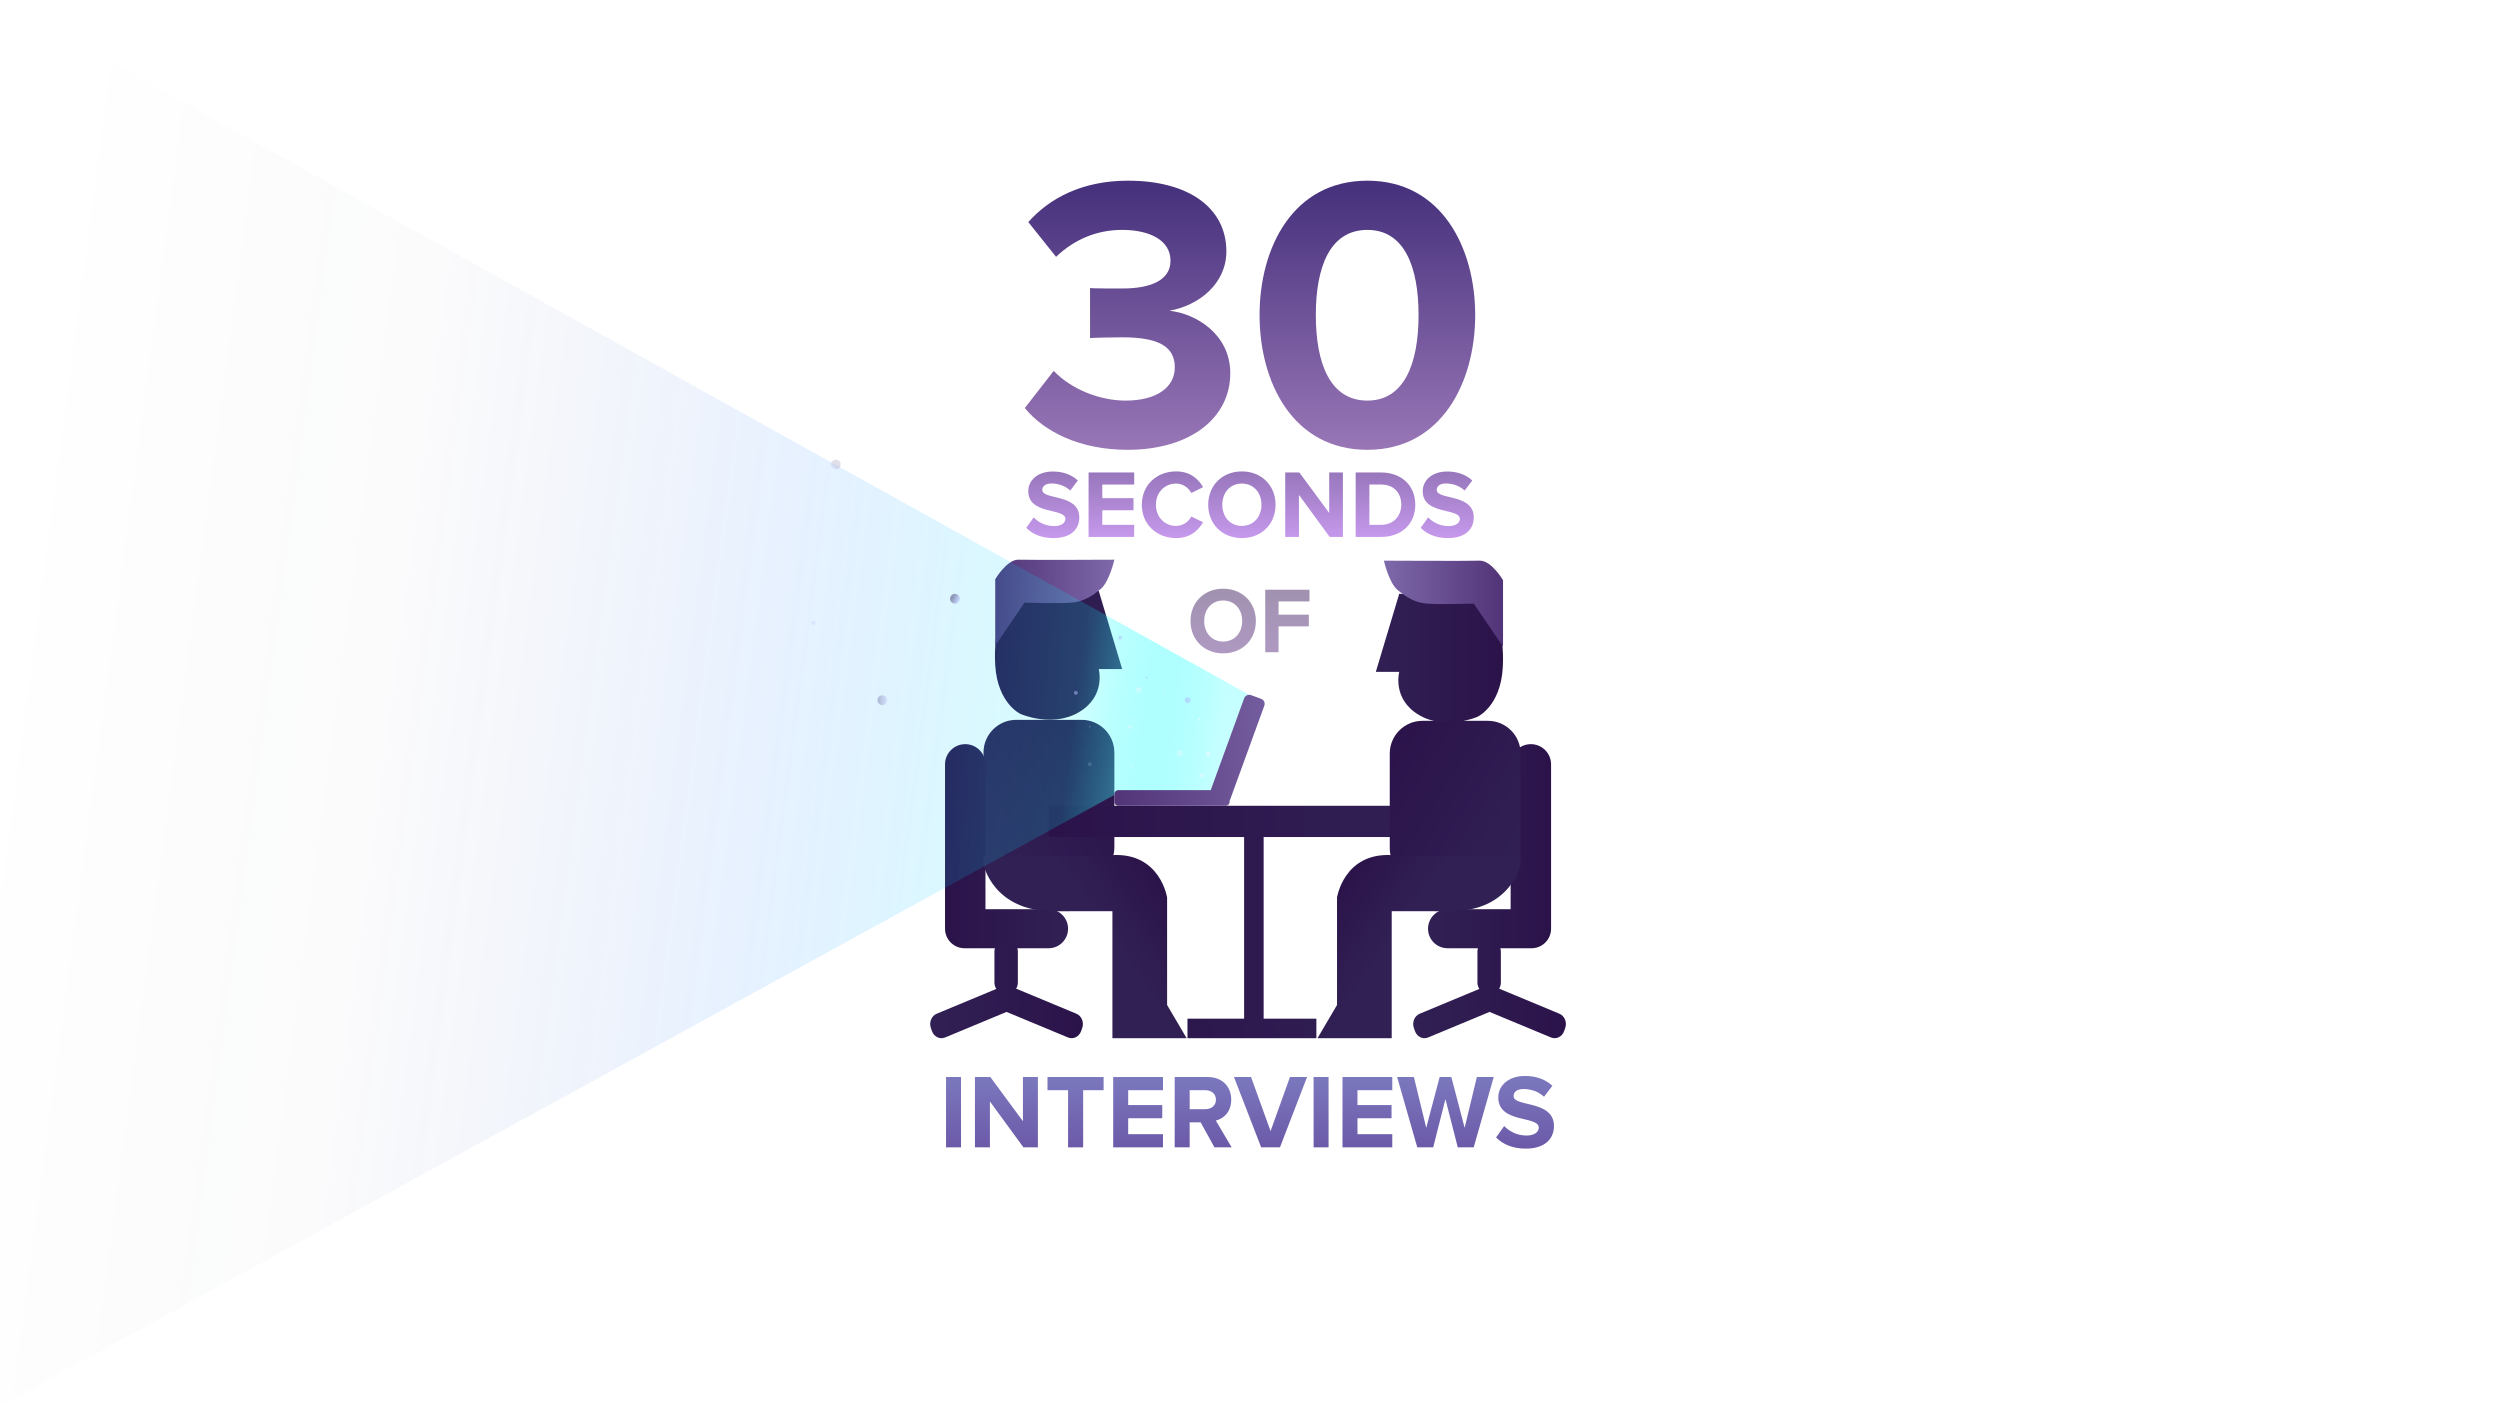
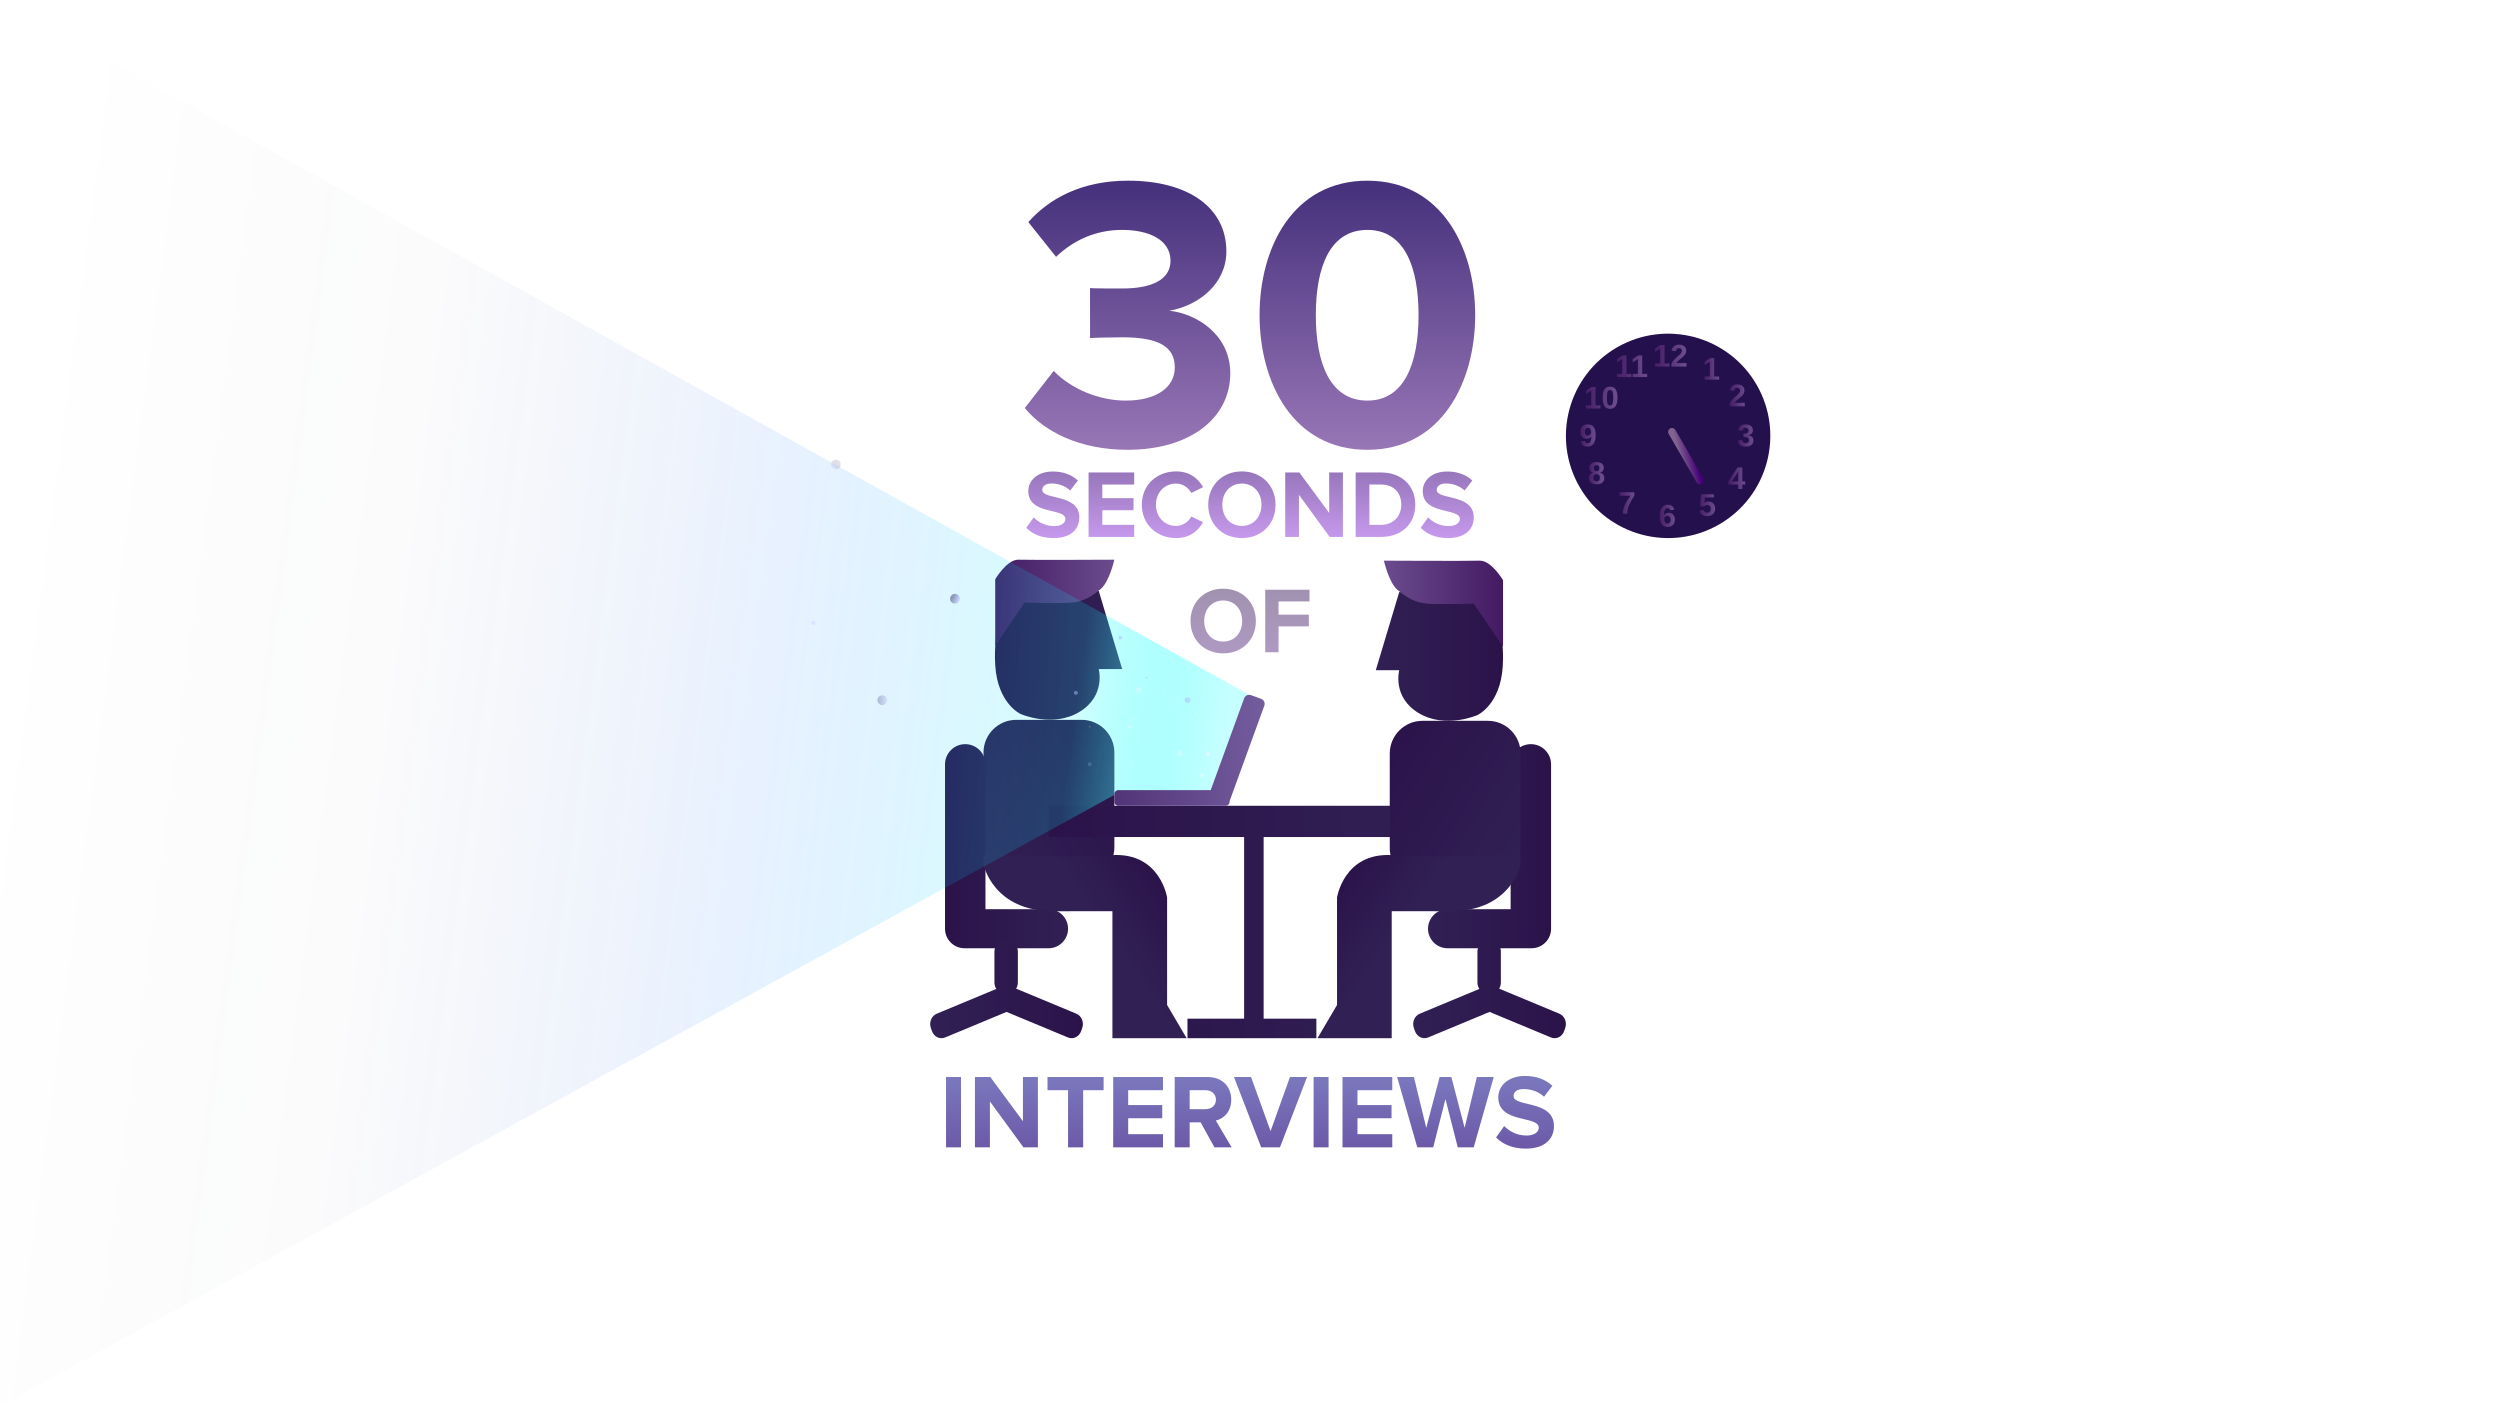
<svg xmlns="http://www.w3.org/2000/svg" width="100%" height="100%" viewBox="0 0 1280 720" version="1.1" xml:space="preserve" style="fill-rule:evenodd;clip-rule:evenodd;stroke-linejoin:round;stroke-miterlimit:1.414;">
  <g>
    <path d="M577.3,230.306c32,0 52.6,-16.2 52.6,-39.2c0,-20 -17.6,-30.6 -31.2,-32c14.8,-2.6 29.2,-13.6 29.2,-30.4c0,-22.2 -19.2,-36.2 -50.4,-36.2c-23.4,0 -40.2,9 -51,21.2l14.2,17.8c9.4,-9 21,-13.8 33.8,-13.8c14,0 24.8,5.2 24.8,15.8c0,9.8 -9.8,14.2 -24.6,14.2c-5,0 -14.2,0 -16.6,-0.2l0,25.6c2,-0.2 11,-0.4 16.6,-0.4c18.6,0 26.8,4.8 26.8,15.4c0,10 -9,17 -25.2,17c-13,0 -27.6,-5.6 -36.8,-15.2l-14.8,19c9.8,12 28,21.4 52.6,21.4Z" style="fill:url(#_Linear1);fill-rule:nonzero;" />
    <path d="M700.1,230.306c38,0 55.2,-34.6 55.2,-69c0,-34.4 -17.2,-68.8 -55.2,-68.8c-38.2,0 -55.2,34.4 -55.2,68.8c0,34.4 17,69 55.2,69Zm0,-25.2c-19.2,0 -26.4,-19.2 -26.4,-43.8c0,-24.6 7.2,-43.6 26.4,-43.6c19,0 26.2,19 26.2,43.6c0,24.6 -7.2,43.8 -26.2,43.8Z" style="fill:url(#_Linear2);fill-rule:nonzero;" />
  </g>
  <g>
    <path d="M626.248,334.527c9.696,0 16.752,-6.912 16.752,-16.56c0,-9.648 -7.056,-16.56 -16.752,-16.56c-9.648,0 -16.704,6.912 -16.704,16.56c0,9.648 7.056,16.56 16.704,16.56Zm0,-6.048c-5.904,0 -9.696,-4.56 -9.696,-10.512c0,-6 3.792,-10.512 9.696,-10.512c5.904,0 9.744,4.512 9.744,10.512c0,5.952 -3.84,10.512 -9.744,10.512Z" style="fill:url(#_Linear3);fill-rule:nonzero;" />
    <path d="M654.616,333.951l0,-13.248l15.504,0l0,-6l-15.504,0l0,-6.768l15.84,0l0,-6l-22.656,0l0,32.016l6.816,0Z" style="fill:url(#_Linear4);fill-rule:nonzero;" />
  </g>
  <g>
    <path d="M539.392,275.5c8.906,0 13.21,-4.552 13.21,-10.588c0,-12.319 -18.949,-8.806 -18.949,-14.051c0,-1.979 1.682,-3.315 4.7,-3.315c3.364,0 6.927,1.138 9.598,3.612l3.909,-5.145c-3.266,-3.018 -7.619,-4.601 -12.864,-4.601c-7.767,0 -12.517,4.551 -12.517,10.043c0,12.418 18.999,8.411 18.999,14.249c0,1.88 -1.881,3.661 -5.74,3.661c-4.551,0 -8.163,-2.028 -10.488,-4.453l-3.81,5.344c3.067,3.117 7.619,5.244 13.952,5.244Z" style="fill:url(#_Linear5);fill-rule:nonzero;" />
    <path d="M580.704,274.906l0,-6.184l-16.327,0l0,-7.471l15.981,0l0,-6.184l-15.981,0l0,-6.976l16.327,0l0,-6.185l-23.352,0l0,33l23.352,0Z" style="fill:url(#_Linear6);fill-rule:nonzero;" />
    <path d="M602.176,275.5c7.273,0 11.429,-4.007 13.804,-8.114l-6.036,-2.919c-1.386,2.721 -4.354,4.799 -7.768,4.799c-5.986,0 -10.34,-4.601 -10.34,-10.835c0,-6.234 4.354,-10.835 10.34,-10.835c3.414,0 6.382,2.127 7.768,4.799l6.036,-2.968c-2.326,-4.107 -6.531,-8.065 -13.804,-8.065c-9.895,0 -17.564,6.927 -17.564,17.069c0,10.142 7.669,17.069 17.564,17.069Z" style="fill:url(#_Linear7);fill-rule:nonzero;" />
    <path d="M635.819,275.5c9.994,0 17.267,-7.124 17.267,-17.069c0,-9.944 -7.273,-17.069 -17.267,-17.069c-9.944,0 -17.217,7.125 -17.217,17.069c0,9.945 7.273,17.069 17.217,17.069Zm0,-6.234c-6.085,0 -9.994,-4.7 -9.994,-10.835c0,-6.184 3.909,-10.835 9.994,-10.835c6.086,0 10.044,4.651 10.044,10.835c0,6.135 -3.958,10.835 -10.044,10.835Z" style="fill:url(#_Linear8);fill-rule:nonzero;" />
    <path d="M687.57,274.906l0,-33l-7.025,0l0,20.73l-15.288,-20.73l-7.223,0l0,33l7.025,0l0,-21.521l15.733,21.521l6.778,0Z" style="fill:url(#_Linear9);fill-rule:nonzero;" />
    <path d="M707.113,274.906c10.341,0 17.514,-6.53 17.514,-16.475c0,-9.944 -7.173,-16.525 -17.514,-16.525l-13.012,0l0,33l13.012,0Zm0,-6.184l-5.986,0l0,-20.631l5.986,0c6.778,0 10.341,4.502 10.341,10.34c0,5.591 -3.81,10.291 -10.341,10.291Z" style="fill:url(#_Linear10);fill-rule:nonzero;" />
    <path d="M741.35,275.5c8.906,0 13.21,-4.552 13.21,-10.588c0,-12.319 -18.949,-8.806 -18.949,-14.051c0,-1.979 1.682,-3.315 4.7,-3.315c3.364,0 6.927,1.138 9.598,3.612l3.909,-5.145c-3.266,-3.018 -7.619,-4.601 -12.864,-4.601c-7.767,0 -12.517,4.551 -12.517,10.043c0,12.418 18.999,8.411 18.999,14.249c0,1.88 -1.881,3.661 -5.74,3.661c-4.551,0 -8.163,-2.028 -10.488,-4.453l-3.81,5.344c3.068,3.117 7.619,5.244 13.952,5.244Z" style="fill:url(#_Linear11);fill-rule:nonzero;" />
  </g>
  <g>
    <rect x="484.372" y="551.427" width="7.668" height="36.018" style="fill:url(#_Linear12);fill-rule:nonzero;" />
    <path d="M531.406,587.445l0,-36.018l-7.668,0l0,22.626l-16.686,-22.626l-7.884,0l0,36.018l7.668,0l0,-23.49l17.172,23.49l7.398,0Z" style="fill:url(#_Linear13);fill-rule:nonzero;" />
    <path d="M554.572,587.445l0,-29.268l10.476,0l0,-6.75l-28.728,0l0,6.75l10.53,0l0,29.268l7.722,0Z" style="fill:url(#_Linear14);fill-rule:nonzero;" />
    <path d="M595.45,587.445l0,-6.75l-17.82,0l0,-8.154l17.442,0l0,-6.75l-17.442,0l0,-7.614l17.82,0l0,-6.75l-25.488,0l0,36.018l25.488,0Z" style="fill:url(#_Linear15);fill-rule:nonzero;" />
    <path d="M630.604,587.445l-8.1,-13.716c3.888,-0.918 7.884,-4.32 7.884,-10.692c0,-6.696 -4.59,-11.61 -12.096,-11.61l-16.848,0l0,36.018l7.668,0l0,-12.798l5.616,0l7.074,12.798l8.802,0Zm-13.446,-19.548l-8.046,0l0,-9.72l8.046,0c3.078,0 5.4,1.836 5.4,4.86c0,3.024 -2.322,4.86 -5.4,4.86Z" style="fill:url(#_Linear16);fill-rule:nonzero;" />
    <path d="M655.336,587.445l13.878,-36.018l-8.748,0l-9.936,27.702l-9.99,-27.702l-8.748,0l13.932,36.018l9.612,0Z" style="fill:url(#_Linear17);fill-rule:nonzero;" />
    <rect x="672.562" y="551.427" width="7.668" height="36.018" style="fill:url(#_Linear18);fill-rule:nonzero;" />
    <path d="M712.846,587.445l0,-6.75l-17.82,0l0,-8.154l17.442,0l0,-6.75l-17.442,0l0,-7.614l17.82,0l0,-6.75l-25.488,0l0,36.018l25.488,0Z" style="fill:url(#_Linear19);fill-rule:nonzero;" />
    <path d="M754.534,587.445l10.26,-36.018l-8.64,0l-6.264,26.028l-6.804,-26.028l-5.994,0l-6.858,26.028l-6.318,-26.028l-8.586,0l10.314,36.018l8.154,0l6.264,-24.732l6.318,24.732l8.154,0Z" style="fill:url(#_Linear20);fill-rule:nonzero;" />
    <path d="M781.21,588.093c9.72,0 14.418,-4.968 14.418,-11.556c0,-13.446 -20.682,-9.612 -20.682,-15.336c0,-2.16 1.836,-3.618 5.13,-3.618c3.672,0 7.56,1.242 10.476,3.942l4.266,-5.616c-3.564,-3.294 -8.316,-5.022 -14.04,-5.022c-8.478,0 -13.662,4.968 -13.662,10.962c0,13.554 20.736,9.18 20.736,15.552c0,2.052 -2.052,3.996 -6.264,3.996c-4.968,0 -8.91,-2.214 -11.448,-4.86l-4.158,5.832c3.348,3.402 8.316,5.724 15.228,5.724Z" style="fill:url(#_Linear21);fill-rule:nonzero;" />
  </g>
  <path d="M570.555,385.309c0,-9.244 -7.505,-16.75 -16.75,-16.75l-33.5,0c-9.244,0 -16.75,7.506 -16.75,16.75l0,48.5c0,9.245 7.506,16.75 16.75,16.75l33.5,0c9.245,0 16.75,-7.505 16.75,-16.75l0,-48.5Z" style="fill:url(#_Linear22);" />
  <path d="M536.984,428.559l0,-16l200,0l0,16l-90,0l0,93l27,0l0,10l-66,0l0,-10l29,0l0,-93l-100,0Z" style="fill:url(#_Linear23);" />
  <path d="M536.85,465.504c5.52,0 10,4.481 10,10c0,5.519 -4.481,10 -10,10l-43,0c-5.519,0 -10,-4.481 -10,-10c0,-0.059 0.001,-0.117 0.002,-0.175c-0.001,-0.059 -0.002,-0.118 -0.002,-0.178l0,-83.795c0,-5.714 4.639,-10.352 10.353,-10.352c5.713,0 10.352,4.638 10.352,10.352l0,74.148l32.295,0Z" style="fill:url(#_Linear24);" />
  <path d="M761.66,481.559c-2.878,0 -5.215,2.537 -5.215,5.662l0,15.818c0,1.225 0.359,2.36 0.97,3.287l-30.51,12.692c-2.688,1.118 -4.034,4.395 -3.004,7.313l0.562,1.591c1.03,2.918 4.048,4.38 6.736,3.261l31.451,-13.083l31.45,13.083c2.688,1.119 5.706,-0.343 6.736,-3.261l0.562,-1.591c1.03,-2.918 -0.316,-6.195 -3.004,-7.313l-30.833,-12.827c0.558,-0.901 0.884,-1.986 0.884,-3.152l0,-15.818c0,-3.125 -2.337,-5.662 -5.215,-5.662l-1.57,0Z" style="fill:url(#_Linear25);" />
  <path d="M514.361,481.559c-2.879,0 -5.216,2.537 -5.216,5.662l0,15.818c0,1.225 0.36,2.36 0.97,3.287l-30.509,12.692c-2.688,1.118 -4.034,4.395 -3.004,7.313l0.562,1.591c1.03,2.918 4.048,4.38 6.736,3.261l31.45,-13.083l31.451,13.083c2.688,1.119 5.706,-0.343 6.736,-3.261l0.562,-1.591c1.03,-2.918 -0.316,-6.195 -3.004,-7.313l-30.833,-12.827c0.558,-0.901 0.883,-1.986 0.883,-3.152l0,-15.818c0,-3.125 -2.336,-5.662 -5.215,-5.662l-1.569,0Z" style="fill:url(#_Linear26);" />
  <path d="M741.15,465.504c-5.52,0 -10,4.481 -10,10c0,5.519 4.481,10 10,10l43,0c5.519,0 10,-4.481 10,-10c0,-0.059 -0.001,-0.117 -0.002,-0.175c0.001,-0.059 0.002,-0.118 0.002,-0.178l0,-83.795c0,-5.714 -4.639,-10.352 -10.353,-10.352c-5.713,0 -10.352,4.638 -10.352,10.352l0,74.148l-32.295,0Z" style="fill:url(#_Linear27);" />
  <path d="M503.555,442.559c0,0 4.777,24.069 36,24c31.223,-0.069 30,0 30,0l0,65l38,0l-10,-17l0,-55c0,0 -3.457,-23.068 -28,-21.75c-24.542,1.319 -66,0 -66,0l0,4.75Z" style="fill:url(#_Linear28);" />
  <path d="M562.555,302.561l12,40l-12,0c0,0 3.764,13.773 -10,22c-13.764,8.228 -30,1 -30,1c0,0 -11.78,-5.229 -13,-25c-1.22,-19.77 5.795,-36 5.795,-36l47.205,-2Z" style="fill:url(#_Linear29);" />
  <path d="M509.555,330.559l0,-34c0,0 6.011,-10.221 12,-10c5.989,0.222 49,0 49,0c0,0 -2.588,11.396 -7,15c-4.412,3.605 -8.67,6.485 -15,7c-6.33,0.516 -24,0 -24,0l-15,22Z" style="fill:url(#_Linear30);" />
  <path d="M711.555,385.811c0,-9.244 7.506,-16.75 16.75,-16.75l33.5,0c9.245,0 16.75,7.506 16.75,16.75l0,48.5c0,9.245 -7.505,16.75 -16.75,16.75l-33.5,0c-9.244,0 -16.75,-7.505 -16.75,-16.75l0,-48.5Z" style="fill:url(#_Linear31);" />
  <path d="M778.555,442.559c0,0 -4.777,24.069 -36,24c-31.223,-0.069 -30,0 -30,0l0,65l-38,0l10,-17l0,-55c0,0 3.458,-23.068 28,-21.75c24.543,1.319 66,0 66,0l0,4.75Z" style="fill:url(#_Linear32);" />
-   <path d="M716.413,304.013l-12,40l12,0c0,0 -3.764,13.772 10,22c13.764,8.227 30,1 30,1c0,0 11.78,-5.23 13,-25c1.22,-19.771 -5.796,-36 -5.796,-36l-47.204,-2Z" style="fill:url(#_Linear33);" />
+   <path d="M716.413,303.126l-12,40l12,0c0,0 -3.764,13.772 10,22c13.764,8.227 30,1 30,1c0,0 11.78,-5.23 13,-25c1.22,-19.771 -5.796,-36 -5.796,-36l-47.204,-2Z" style="fill:url(#_Linear33);" />
  <path d="M769.555,331.061l0,-34c0,0 -6.011,-10.222 -12,-10c-5.989,0.222 -49,0 -49,0c0,0 2.588,11.395 7,15c4.412,3.605 8.67,6.485 15,7c6.33,0.515 24,0 24,0l15,22Z" style="fill:url(#_Linear34);" />
  <path d="M639.555,355.74l-19.555,51.26l-49.445,0l-570.555,313l0,-720l639.555,355.74Z" style="fill:url(#_Linear35);" />
  <path d="M619.885,404.559l17.116,-47.009c0.52,-1.426 2.099,-2.162 3.525,-1.643l5.168,1.882c1.426,0.519 2.163,2.098 1.643,3.525l-17.718,48.661c-0.02,0.055 -0.041,0.108 -0.064,0.16l0,0.424c0,1.104 -0.896,2 -2,2l-55,0c-1.104,0 -2,-0.896 -2,-2l0,-4c0,-1.103 0.896,-2 2,-2l47.33,0Z" style="fill:url(#_Linear36);" />
  <circle cx="604.055" cy="385.65" r="1.5" style="fill:#e2f9ff;fill-opacity:0.5;" />
  <circle cx="583.055" cy="353.24" r="1.5" style="fill:#e2f9ff;fill-opacity:0.5;" />
  <circle cx="618.555" cy="386.15" r="1" style="fill:#e2f9ff;fill-opacity:0.977;" />
  <circle cx="578.555" cy="372.15" r="1" style="fill:#e2f9ff;fill-opacity:0.5;" />
  <circle cx="557.945" cy="391.232" r="1" style="fill:#e2f9ff;fill-opacity:0.158;" />
  <circle cx="615.555" cy="397" r="1" style="fill:#e2f9ff;fill-opacity:0.75;" />
  <circle cx="614.055" cy="368.496" r="0.5" style="fill:#e2f9ff;" />
  <circle cx="579.055" cy="392.732" r="0.5" style="fill:#e2f9ff;fill-opacity:0.5;" />
  <circle cx="580.055" cy="367.996" r="0.5" style="fill:#e2f9ff;fill-opacity:0.5;" />
  <circle cx="557.945" cy="372.061" r="0.5" style="fill:#e2f9ff;fill-opacity:0.174;" />
  <circle cx="595.945" cy="353.74" r="0.5" style="fill:#e2f9ff;fill-opacity:0.5;" />
  <circle cx="580.055" cy="330.059" r="0.5" style="fill:#e2f9ff;fill-opacity:0.5;" />
  <circle cx="451.756" cy="358.5" r="2.5" style="fill:url(#_Linear37);" />
  <circle cx="427.94" cy="237.862" r="2.5" style="fill:url(#_Linear38);" />
  <circle cx="488.94" cy="306.559" r="2.5" style="fill:url(#_Linear39);" />
  <circle cx="587.055" cy="346.991" r="0.5" style="fill:#b2bbff;fill-opacity:0.5;" />
  <circle cx="573.555" cy="326.491" r="1" style="fill:#b2bbff;fill-opacity:0.5;" />
  <circle cx="416.44" cy="318.967" r="1" style="fill:#b2bbff;fill-opacity:0.25;" />
  <circle cx="550.85" cy="354.74" r="1" style="fill:#b2bbff;fill-opacity:0.5;" />
  <circle cx="608.044" cy="358.5" r="1.5" style="fill:#b2bbff;fill-opacity:0.5;" />
+   <path d="M827.91,177.848c25.013,-14.441 57.045,-5.858 71.486,19.155c14.441,25.013 5.858,57.044 -19.155,71.485c-25.012,14.441 -57.044,5.858 -71.485,-19.154c-14.441,-25.013 -5.858,-57.045 19.154,-71.486Z" style="fill:#24104c;" />
+   <text x="846.277px" y="187.695px" style="font-family:'Arial-BoldMT', 'Arial', sans-serif;font-weight:700;font-size:16.063px;fill:url(#_Linear40);">12</text>
+   <text x="826.799px" y="193.052px" style="font-family:'Arial-BoldMT', 'Arial', sans-serif;font-weight:700;font-size:16.063px;fill:url(#_Linear41);">1<tspan x="834.846px " y="193.052px ">1</tspan>
+   </text>
+   <text x="810.961px" y="209.184px" style="font-family:'Arial-BoldMT', 'Arial', sans-serif;font-weight:700;font-size:16.063px;fill:url(#_Linear42);">10</text>
+   <text x="808.607px" y="228.509px" style="font-family:'Arial-BoldMT', 'Arial', sans-serif;font-weight:700;font-size:16.063px;fill:url(#_Linear43);">9</text>
+   <text x="812.968px" y="247.818px" style="font-family:'Arial-BoldMT', 'Arial', sans-serif;font-weight:700;font-size:16.063px;fill:url(#_Linear44);">8</text>
+   <text x="828.549px" y="263.065px" style="font-family:'Arial-BoldMT', 'Arial', sans-serif;font-weight:700;font-size:16.063px;fill:url(#_Linear45);">7</text>
+   <text x="849.169px" y="269.64px" style="font-family:'Arial-BoldMT', 'Arial', sans-serif;font-weight:700;font-size:16.063px;fill:url(#_Linear46);">6</text>
+   <text x="869.662px" y="264.106px" style="font-family:'Arial-BoldMT', 'Arial', sans-serif;font-weight:700;font-size:16.063px;fill:url(#_Linear47);">5</text>
+   <text x="884.67px" y="250.351px" style="font-family:'Arial-BoldMT', 'Arial', sans-serif;font-weight:700;font-size:16.063px;fill:url(#_Linear48);">4</text>
+   <text x="871.71px" y="194.391px" style="font-family:'Arial-BoldMT', 'Arial', sans-serif;font-weight:700;font-size:16.063px;fill:url(#_Linear49);">1</text>
+   <text x="885.04px" y="208.039px" style="font-family:'Arial-BoldMT', 'Arial', sans-serif;font-weight:700;font-size:16.063px;fill:url(#_Linear50);">2</text>
+   <text x="889.385px" y="228.509px" style="font-family:'Arial-BoldMT', 'Arial', sans-serif;font-weight:700;font-size:16.063px;fill:url(#_Linear51);">3</text>
+   <path d="M857.823,220.13c-0.554,-0.96 -1.783,-1.289 -2.743,-0.735c-0.96,0.554 -1.289,1.783 -0.735,2.743l14.358,24.869c0.554,0.959 1.783,1.289 2.743,0.735c0.96,-0.554 1.289,-1.783 0.735,-2.743l-14.358,-24.869Z" style="fill:url(#_Linear52);" />
  <defs>
    <linearGradient id="_Linear1" x1="0" y1="0" x2="1" y2="0" gradientUnits="userSpaceOnUse" gradientTransform="matrix(8.11212e-15,132.481,-132.481,8.11212e-15,600.978,97)">
      <stop offset="0%" style="stop-color:#47327d;stop-opacity:1" />
      <stop offset="100%" style="stop-color:#9876b6;stop-opacity:1" />
    </linearGradient>
    <linearGradient id="_Linear2" x1="0" y1="0" x2="1" y2="0" gradientUnits="userSpaceOnUse" gradientTransform="matrix(8.11212e-15,132.481,-132.481,8.11212e-15,600.978,97)">
      <stop offset="0%" style="stop-color:#47327d;stop-opacity:1" />
      <stop offset="100%" style="stop-color:#9876b6;stop-opacity:1" />
    </linearGradient>
    <linearGradient id="_Linear3" x1="0" y1="0" x2="1" y2="0" gradientUnits="userSpaceOnUse" gradientTransform="matrix(5.5364e-15,90.4163,-90.4163,5.5364e-15,688.19,245.109)">
      <stop offset="0%" style="stop-color:#080015;stop-opacity:0.475" />
      <stop offset="100%" style="stop-color:#56287f;stop-opacity:0.475" />
    </linearGradient>
    <linearGradient id="_Linear4" x1="0" y1="0" x2="1" y2="0" gradientUnits="userSpaceOnUse" gradientTransform="matrix(5.5364e-15,90.4163,-90.4163,5.5364e-15,688.19,245.109)">
      <stop offset="0%" style="stop-color:#080015;stop-opacity:0.475" />
      <stop offset="100%" style="stop-color:#56287f;stop-opacity:0.475" />
    </linearGradient>
    <linearGradient id="_Linear5" x1="0" y1="0" x2="1" y2="0" gradientUnits="userSpaceOnUse" gradientTransform="matrix(2.88352e-15,-47.0914,47.0914,2.88352e-15,643,288.453)">
      <stop offset="0%" style="stop-color:#d8a6ff;stop-opacity:1" />
      <stop offset="100%" style="stop-color:#9776bb;stop-opacity:1" />
    </linearGradient>
    <linearGradient id="_Linear6" x1="0" y1="0" x2="1" y2="0" gradientUnits="userSpaceOnUse" gradientTransform="matrix(2.88352e-15,-47.0914,47.0914,2.88352e-15,643,288.453)">
      <stop offset="0%" style="stop-color:#d8a6ff;stop-opacity:1" />
      <stop offset="100%" style="stop-color:#9776bb;stop-opacity:1" />
    </linearGradient>
    <linearGradient id="_Linear7" x1="0" y1="0" x2="1" y2="0" gradientUnits="userSpaceOnUse" gradientTransform="matrix(2.88352e-15,-47.0914,47.0914,2.88352e-15,643,288.453)">
      <stop offset="0%" style="stop-color:#d8a6ff;stop-opacity:1" />
      <stop offset="100%" style="stop-color:#9776bb;stop-opacity:1" />
    </linearGradient>
    <linearGradient id="_Linear8" x1="0" y1="0" x2="1" y2="0" gradientUnits="userSpaceOnUse" gradientTransform="matrix(2.88352e-15,-47.0914,47.0914,2.88352e-15,643,288.453)">
      <stop offset="0%" style="stop-color:#d8a6ff;stop-opacity:1" />
      <stop offset="100%" style="stop-color:#9776bb;stop-opacity:1" />
    </linearGradient>
    <linearGradient id="_Linear9" x1="0" y1="0" x2="1" y2="0" gradientUnits="userSpaceOnUse" gradientTransform="matrix(2.88352e-15,-47.0914,47.0914,2.88352e-15,643,288.453)">
      <stop offset="0%" style="stop-color:#d8a6ff;stop-opacity:1" />
      <stop offset="100%" style="stop-color:#9776bb;stop-opacity:1" />
    </linearGradient>
    <linearGradient id="_Linear10" x1="0" y1="0" x2="1" y2="0" gradientUnits="userSpaceOnUse" gradientTransform="matrix(2.88352e-15,-47.0914,47.0914,2.88352e-15,643,288.453)">
      <stop offset="0%" style="stop-color:#d8a6ff;stop-opacity:1" />
      <stop offset="100%" style="stop-color:#9776bb;stop-opacity:1" />
    </linearGradient>
    <linearGradient id="_Linear11" x1="0" y1="0" x2="1" y2="0" gradientUnits="userSpaceOnUse" gradientTransform="matrix(2.88352e-15,-47.0914,47.0914,2.88352e-15,643,288.453)">
      <stop offset="0%" style="stop-color:#d8a6ff;stop-opacity:1" />
      <stop offset="100%" style="stop-color:#9776bb;stop-opacity:1" />
    </linearGradient>
    <linearGradient id="_Linear12" x1="0" y1="0" x2="1" y2="0" gradientUnits="userSpaceOnUse" gradientTransform="matrix(4.99249e-15,81.5336,-81.5336,4.99249e-15,639.555,506.559)">
      <stop offset="0%" style="stop-color:#8d9ed8;stop-opacity:1" />
      <stop offset="100%" style="stop-color:#6c59a8;stop-opacity:1" />
    </linearGradient>
    <linearGradient id="_Linear13" x1="0" y1="0" x2="1" y2="0" gradientUnits="userSpaceOnUse" gradientTransform="matrix(4.99249e-15,81.5336,-81.5336,4.99249e-15,639.555,506.559)">
      <stop offset="0%" style="stop-color:#8d9ed8;stop-opacity:1" />
      <stop offset="100%" style="stop-color:#6c59a8;stop-opacity:1" />
    </linearGradient>
    <linearGradient id="_Linear14" x1="0" y1="0" x2="1" y2="0" gradientUnits="userSpaceOnUse" gradientTransform="matrix(4.99249e-15,81.5336,-81.5336,4.99249e-15,639.555,506.559)">
      <stop offset="0%" style="stop-color:#8d9ed8;stop-opacity:1" />
      <stop offset="100%" style="stop-color:#6c59a8;stop-opacity:1" />
    </linearGradient>
    <linearGradient id="_Linear15" x1="0" y1="0" x2="1" y2="0" gradientUnits="userSpaceOnUse" gradientTransform="matrix(4.99249e-15,81.5336,-81.5336,4.99249e-15,639.555,506.559)">
      <stop offset="0%" style="stop-color:#8d9ed8;stop-opacity:1" />
      <stop offset="100%" style="stop-color:#6c59a8;stop-opacity:1" />
    </linearGradient>
    <linearGradient id="_Linear16" x1="0" y1="0" x2="1" y2="0" gradientUnits="userSpaceOnUse" gradientTransform="matrix(4.99249e-15,81.5336,-81.5336,4.99249e-15,639.555,506.559)">
      <stop offset="0%" style="stop-color:#8d9ed8;stop-opacity:1" />
      <stop offset="100%" style="stop-color:#6c59a8;stop-opacity:1" />
    </linearGradient>
    <linearGradient id="_Linear17" x1="0" y1="0" x2="1" y2="0" gradientUnits="userSpaceOnUse" gradientTransform="matrix(4.99249e-15,81.5336,-81.5336,4.99249e-15,639.555,506.559)">
      <stop offset="0%" style="stop-color:#8d9ed8;stop-opacity:1" />
      <stop offset="100%" style="stop-color:#6c59a8;stop-opacity:1" />
    </linearGradient>
    <linearGradient id="_Linear18" x1="0" y1="0" x2="1" y2="0" gradientUnits="userSpaceOnUse" gradientTransform="matrix(4.99249e-15,81.5336,-81.5336,4.99249e-15,639.555,506.559)">
      <stop offset="0%" style="stop-color:#8d9ed8;stop-opacity:1" />
      <stop offset="100%" style="stop-color:#6c59a8;stop-opacity:1" />
    </linearGradient>
    <linearGradient id="_Linear19" x1="0" y1="0" x2="1" y2="0" gradientUnits="userSpaceOnUse" gradientTransform="matrix(4.99249e-15,81.5336,-81.5336,4.99249e-15,639.555,506.559)">
      <stop offset="0%" style="stop-color:#8d9ed8;stop-opacity:1" />
      <stop offset="100%" style="stop-color:#6c59a8;stop-opacity:1" />
    </linearGradient>
    <linearGradient id="_Linear20" x1="0" y1="0" x2="1" y2="0" gradientUnits="userSpaceOnUse" gradientTransform="matrix(4.99249e-15,81.5336,-81.5336,4.99249e-15,639.555,506.559)">
      <stop offset="0%" style="stop-color:#8d9ed8;stop-opacity:1" />
      <stop offset="100%" style="stop-color:#6c59a8;stop-opacity:1" />
    </linearGradient>
    <linearGradient id="_Linear21" x1="0" y1="0" x2="1" y2="0" gradientUnits="userSpaceOnUse" gradientTransform="matrix(4.99249e-15,81.5336,-81.5336,4.99249e-15,639.555,506.559)">
      <stop offset="0%" style="stop-color:#8d9ed8;stop-opacity:1" />
      <stop offset="100%" style="stop-color:#6c59a8;stop-opacity:1" />
    </linearGradient>
    <linearGradient id="_Linear22" x1="0" y1="0" x2="1" y2="0" gradientUnits="userSpaceOnUse" gradientTransform="matrix(-77,48,-48,-77,580.555,392.559)">
      <stop offset="0%" style="stop-color:#2b134a;stop-opacity:1" />
      <stop offset="100%" style="stop-color:#312054;stop-opacity:1" />
    </linearGradient>
    <linearGradient id="_Linear23" x1="0" y1="0" x2="1" y2="0" gradientUnits="userSpaceOnUse" gradientTransform="matrix(200,0,0,119,536.984,472.059)">
      <stop offset="0%" style="stop-color:#2b134a;stop-opacity:1" />
      <stop offset="100%" style="stop-color:#312054;stop-opacity:1" />
    </linearGradient>
    <linearGradient id="_Linear24" x1="0" y1="0" x2="1" y2="0" gradientUnits="userSpaceOnUse" gradientTransform="matrix(63,0,0,104.5,483.85,433.254)">
      <stop offset="0%" style="stop-color:#2b134a;stop-opacity:1" />
      <stop offset="100%" style="stop-color:#312054;stop-opacity:1" />
    </linearGradient>
    <linearGradient id="_Linear25" x1="0" y1="0" x2="1" y2="0" gradientUnits="userSpaceOnUse" gradientTransform="matrix(-78.1891,0,0,50,801.744,506.559)">
      <stop offset="0%" style="stop-color:#2b134a;stop-opacity:1" />
      <stop offset="100%" style="stop-color:#312054;stop-opacity:1" />
    </linearGradient>
    <linearGradient id="_Linear26" x1="0" y1="0" x2="1" y2="0" gradientUnits="userSpaceOnUse" gradientTransform="matrix(-78.1891,0,0,50,554.445,506.559)">
      <stop offset="0%" style="stop-color:#2b134a;stop-opacity:1" />
      <stop offset="100%" style="stop-color:#312054;stop-opacity:1" />
    </linearGradient>
    <linearGradient id="_Linear27" x1="0" y1="0" x2="1" y2="0" gradientUnits="userSpaceOnUse" gradientTransform="matrix(-63,0,0,104.5,794.15,433.254)">
      <stop offset="0%" style="stop-color:#2b134a;stop-opacity:1" />
      <stop offset="100%" style="stop-color:#312054;stop-opacity:1" />
    </linearGradient>
    <linearGradient id="_Linear28" x1="0" y1="0" x2="1" y2="0" gradientUnits="userSpaceOnUse" gradientTransform="matrix(-32,22,-22,-32,598.555,454.559)">
      <stop offset="0%" style="stop-color:#2b134a;stop-opacity:1" />
      <stop offset="100%" style="stop-color:#312054;stop-opacity:1" />
    </linearGradient>
    <linearGradient id="_Linear29" x1="0" y1="0" x2="1" y2="0" gradientUnits="userSpaceOnUse" gradientTransform="matrix(65.1425,0,0,65.9353,509.413,335.529)">
      <stop offset="0%" style="stop-color:#2b134a;stop-opacity:1" />
      <stop offset="100%" style="stop-color:#312054;stop-opacity:1" />
    </linearGradient>
    <linearGradient id="_Linear30" x1="0" y1="0" x2="1" y2="0" gradientUnits="userSpaceOnUse" gradientTransform="matrix(61,0,0,44.0036,509.555,308.558)">
-       <stop offset="0%" style="stop-color:#513477;stop-opacity:1" />
-       <stop offset="100%" style="stop-color:#7e69aa;stop-opacity:1" />
+       <stop offset="0%" style="stop-color:#431a62;stop-opacity:1" />
+       <stop offset="100%" style="stop-color:#6b4b8e;stop-opacity:1" />
    </linearGradient>
    <linearGradient id="_Linear31" x1="0" y1="0" x2="1" y2="0" gradientUnits="userSpaceOnUse" gradientTransform="matrix(77,48,48,-77,701.555,393.061)">
      <stop offset="0%" style="stop-color:#2b134a;stop-opacity:1" />
      <stop offset="100%" style="stop-color:#312054;stop-opacity:1" />
    </linearGradient>
    <linearGradient id="_Linear32" x1="0" y1="0" x2="1" y2="0" gradientUnits="userSpaceOnUse" gradientTransform="matrix(32,22,22,-32,683.555,454.559)">
      <stop offset="0%" style="stop-color:#2b134a;stop-opacity:1" />
      <stop offset="100%" style="stop-color:#312054;stop-opacity:1" />
    </linearGradient>
-     <linearGradient id="_Linear33" x1="0" y1="0" x2="1" y2="0" gradientUnits="userSpaceOnUse" gradientTransform="matrix(-65.1425,0,0,65.9353,769.555,336.98)">
+     <linearGradient id="_Linear33" x1="0" y1="0" x2="1" y2="0" gradientUnits="userSpaceOnUse" gradientTransform="matrix(-65.1425,0,0,65.9353,769.555,336.093)">
      <stop offset="0%" style="stop-color:#2b134a;stop-opacity:1" />
      <stop offset="100%" style="stop-color:#312054;stop-opacity:1" />
    </linearGradient>
    <linearGradient id="_Linear34" x1="0" y1="0" x2="1" y2="0" gradientUnits="userSpaceOnUse" gradientTransform="matrix(-61,0,0,44.0036,769.555,309.059)">
-       <stop offset="0%" style="stop-color:#513477;stop-opacity:1" />
-       <stop offset="100%" style="stop-color:#7e69aa;stop-opacity:1" />
+       <stop offset="0%" style="stop-color:#431a62;stop-opacity:1" />
+       <stop offset="100%" style="stop-color:#6b4b8e;stop-opacity:1" />
    </linearGradient>
    <linearGradient id="_Linear35" x1="0" y1="0" x2="1" y2="0" gradientUnits="userSpaceOnUse" gradientTransform="matrix(625,82.7429,-82.7429,625,0,301.407)">
      <stop offset="0%" style="stop-color:#000;stop-opacity:0" />
      <stop offset="32%" style="stop-color:#283277;stop-opacity:0.02" />
      <stop offset="62%" style="stop-color:#06f;stop-opacity:0.09" />
      <stop offset="88%" style="stop-color:#00fffe;stop-opacity:0.169" />
      <stop offset="100%" style="stop-color:#b6ffff;stop-opacity:0.8" />
    </linearGradient>
    <linearGradient id="_Linear36" x1="0" y1="0" x2="1" y2="0" gradientUnits="userSpaceOnUse" gradientTransform="matrix(99.1205,-56.8189,14.3464,392.567,570.555,412.559)">
      <stop offset="0%" style="stop-color:#513477;stop-opacity:1" />
      <stop offset="100%" style="stop-color:#7e69aa;stop-opacity:1" />
    </linearGradient>
    <linearGradient id="_Linear37" x1="0" y1="0" x2="1" y2="0" gradientUnits="userSpaceOnUse" gradientTransform="matrix(5,0,0,5,449.256,358.5)">
      <stop offset="0%" style="stop-color:#3d3670;stop-opacity:0.315" />
      <stop offset="100%" style="stop-color:#b2bbff;stop-opacity:0.315" />
    </linearGradient>
    <linearGradient id="_Linear38" x1="0" y1="0" x2="1" y2="0" gradientUnits="userSpaceOnUse" gradientTransform="matrix(-1.94003,2.13793,-2.13793,-1.94003,427.94,237.862)">
      <stop offset="0%" style="stop-color:#3d3670;stop-opacity:0.151" />
      <stop offset="100%" style="stop-color:#b2bbff;stop-opacity:0.151" />
    </linearGradient>
    <linearGradient id="_Linear39" x1="0" y1="0" x2="1" y2="0" gradientUnits="userSpaceOnUse" gradientTransform="matrix(3.44003,1.55933,-1.55933,3.44003,488,305)">
      <stop offset="0%" style="stop-color:#3d3670;stop-opacity:0.5" />
      <stop offset="100%" style="stop-color:#b2bbff;stop-opacity:0.5" />
    </linearGradient>
+     <linearGradient id="_Linear40" x1="0" y1="0" x2="1" y2="0" gradientUnits="userSpaceOnUse" gradientTransform="matrix(16.2396,0,0,15.5007,846.277,184.731)">
+       <stop offset="0%" style="stop-color:#431a62;stop-opacity:1" />
+       <stop offset="100%" style="stop-color:#6b4b8e;stop-opacity:1" />
+     </linearGradient>
+     <linearGradient id="_Linear41" x1="0" y1="0" x2="1" y2="0" gradientUnits="userSpaceOnUse" gradientTransform="matrix(16.2396,0,0,15.5007,826.799,190.088)">
+       <stop offset="0%" style="stop-color:#431a62;stop-opacity:1" />
+       <stop offset="100%" style="stop-color:#6b4b8e;stop-opacity:1" />
+     </linearGradient>
+     <linearGradient id="_Linear42" x1="0" y1="0" x2="1" y2="0" gradientUnits="userSpaceOnUse" gradientTransform="matrix(16.2396,0,0,15.5007,810.961,206.221)">
+       <stop offset="0%" style="stop-color:#431a62;stop-opacity:1" />
+       <stop offset="100%" style="stop-color:#6b4b8e;stop-opacity:1" />
+     </linearGradient>
+     <linearGradient id="_Linear43" x1="0" y1="0" x2="1" y2="0" gradientUnits="userSpaceOnUse" gradientTransform="matrix(8.1883,0,0,8.1883,808.607,225.546)">
+       <stop offset="0%" style="stop-color:#431a62;stop-opacity:1" />
+       <stop offset="100%" style="stop-color:#6b4b8e;stop-opacity:1" />
+     </linearGradient>
+     <linearGradient id="_Linear44" x1="0" y1="0" x2="1" y2="0" gradientUnits="userSpaceOnUse" gradientTransform="matrix(7.16518,0,0,7.16518,812.968,244.854)">
+       <stop offset="0%" style="stop-color:#431a62;stop-opacity:1" />
+       <stop offset="100%" style="stop-color:#6b4b8e;stop-opacity:1" />
+     </linearGradient>
+     <linearGradient id="_Linear45" x1="0" y1="0" x2="1" y2="0" gradientUnits="userSpaceOnUse" gradientTransform="matrix(8.21968,0,0,8.21968,828.549,260.101)">
+       <stop offset="0%" style="stop-color:#431a62;stop-opacity:1" />
+       <stop offset="100%" style="stop-color:#6b4b8e;stop-opacity:1" />
+     </linearGradient>
+     <linearGradient id="_Linear46" x1="0" y1="0" x2="1" y2="0" gradientUnits="userSpaceOnUse" gradientTransform="matrix(8.36085,0,0,8.36085,849.169,266.676)">
+       <stop offset="0%" style="stop-color:#431a62;stop-opacity:1" />
+       <stop offset="100%" style="stop-color:#6b4b8e;stop-opacity:1" />
+     </linearGradient>
+     <linearGradient id="_Linear47" x1="0" y1="0" x2="1" y2="0" gradientUnits="userSpaceOnUse" gradientTransform="matrix(8.44713,0,0,8.44713,869.662,261.143)">
+       <stop offset="0%" style="stop-color:#431a62;stop-opacity:1" />
+       <stop offset="100%" style="stop-color:#6b4b8e;stop-opacity:1" />
+     </linearGradient>
+     <linearGradient id="_Linear48" x1="0" y1="0" x2="1" y2="0" gradientUnits="userSpaceOnUse" gradientTransform="matrix(8.495,0,0,8.495,884.67,247.387)">
+       <stop offset="0%" style="stop-color:#431a62;stop-opacity:1" />
+       <stop offset="100%" style="stop-color:#6b4b8e;stop-opacity:1" />
+     </linearGradient>
+     <linearGradient id="_Linear49" x1="0" y1="0" x2="1" y2="0" gradientUnits="userSpaceOnUse" gradientTransform="matrix(8.28968,0,0,8.28968,871.71,191.427)">
+       <stop offset="0%" style="stop-color:#431a62;stop-opacity:1" />
+       <stop offset="100%" style="stop-color:#6b4b8e;stop-opacity:1" />
+     </linearGradient>
+     <linearGradient id="_Linear50" x1="0" y1="0" x2="1" y2="0" gradientUnits="userSpaceOnUse" gradientTransform="matrix(8.76857,-0.0749975,0.0749975,8.76857,885.04,205.075)">
+       <stop offset="0%" style="stop-color:#431a62;stop-opacity:1" />
+       <stop offset="100%" style="stop-color:#6b4b8e;stop-opacity:1" />
+     </linearGradient>
+     <linearGradient id="_Linear51" x1="0" y1="0" x2="1" y2="0" gradientUnits="userSpaceOnUse" gradientTransform="matrix(8.2432,0,0,8.2432,889.385,225.546)">
+       <stop offset="0%" style="stop-color:#431a62;stop-opacity:1" />
+       <stop offset="100%" style="stop-color:#6b4b8e;stop-opacity:1" />
+     </linearGradient>
+     <linearGradient id="_Linear52" x1="0" y1="0" x2="1" y2="0" gradientUnits="userSpaceOnUse" gradientTransform="matrix(13.1511,20.2101,2.67527,10.5417,856.616,220.662)">
+       <stop offset="0%" style="stop-color:#81638f;stop-opacity:1" />
+       <stop offset="100%" style="stop-color:#440075;stop-opacity:1" />
+     </linearGradient>
  </defs>
</svg>
